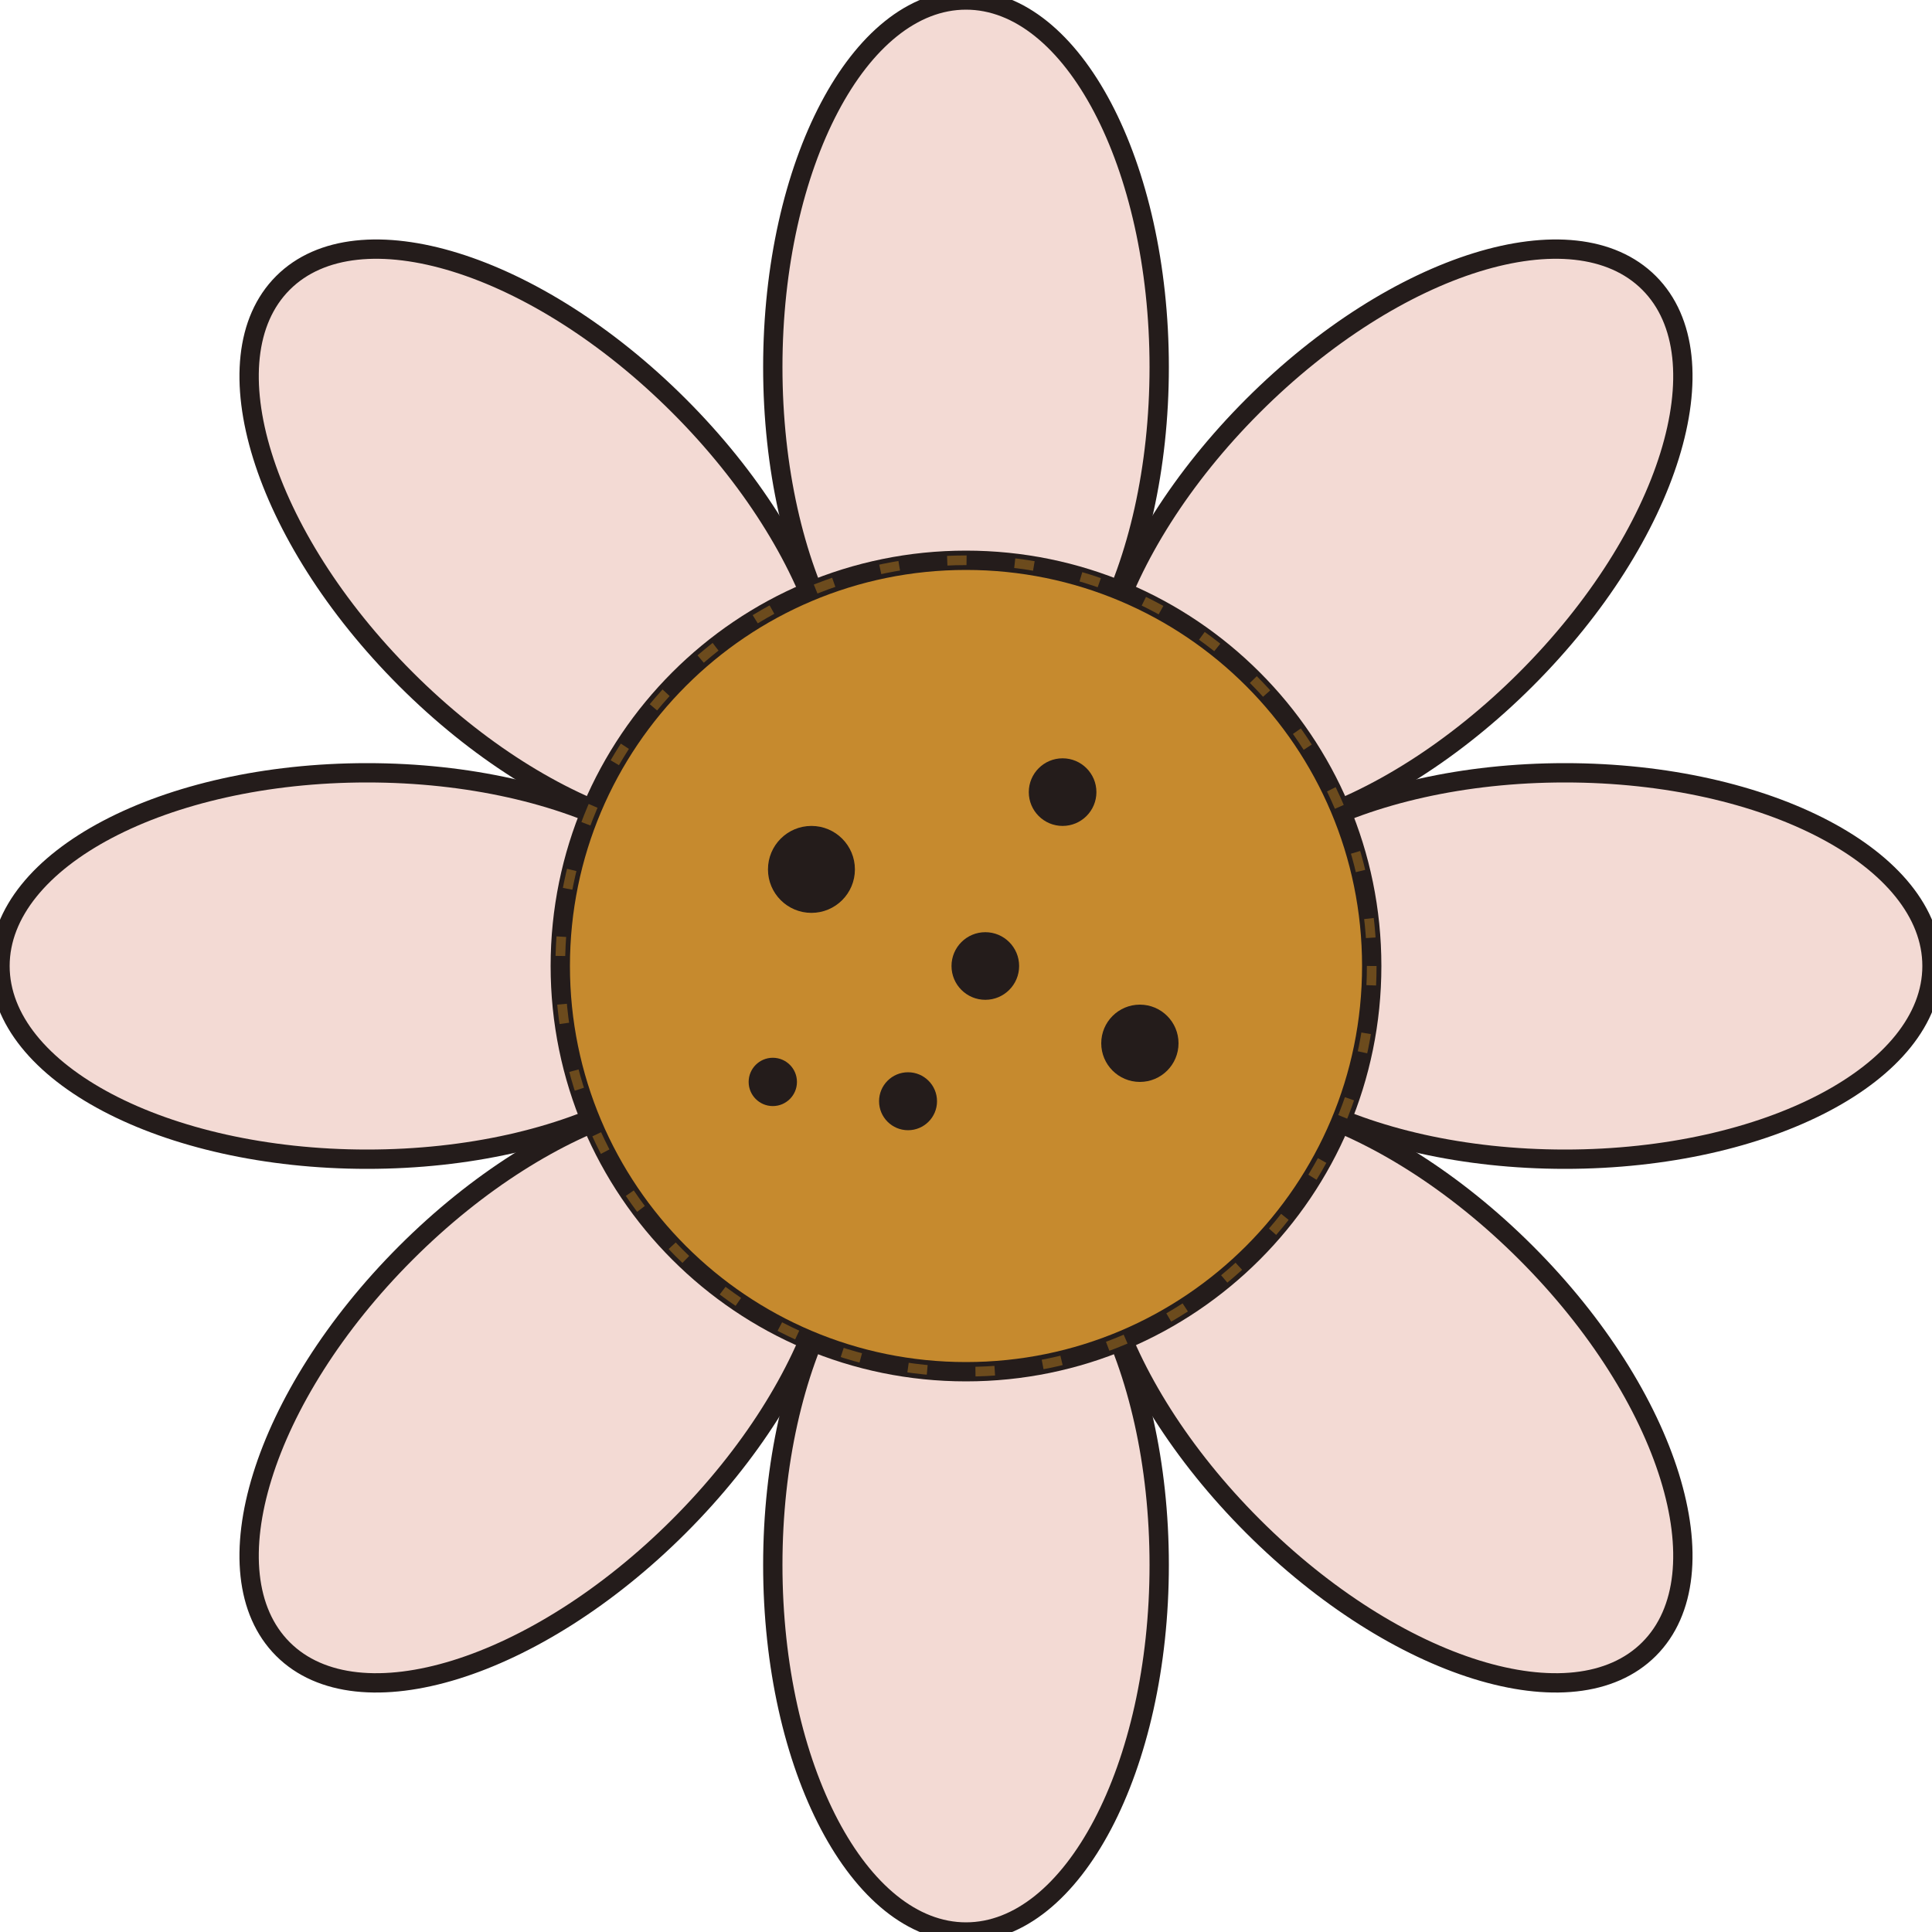
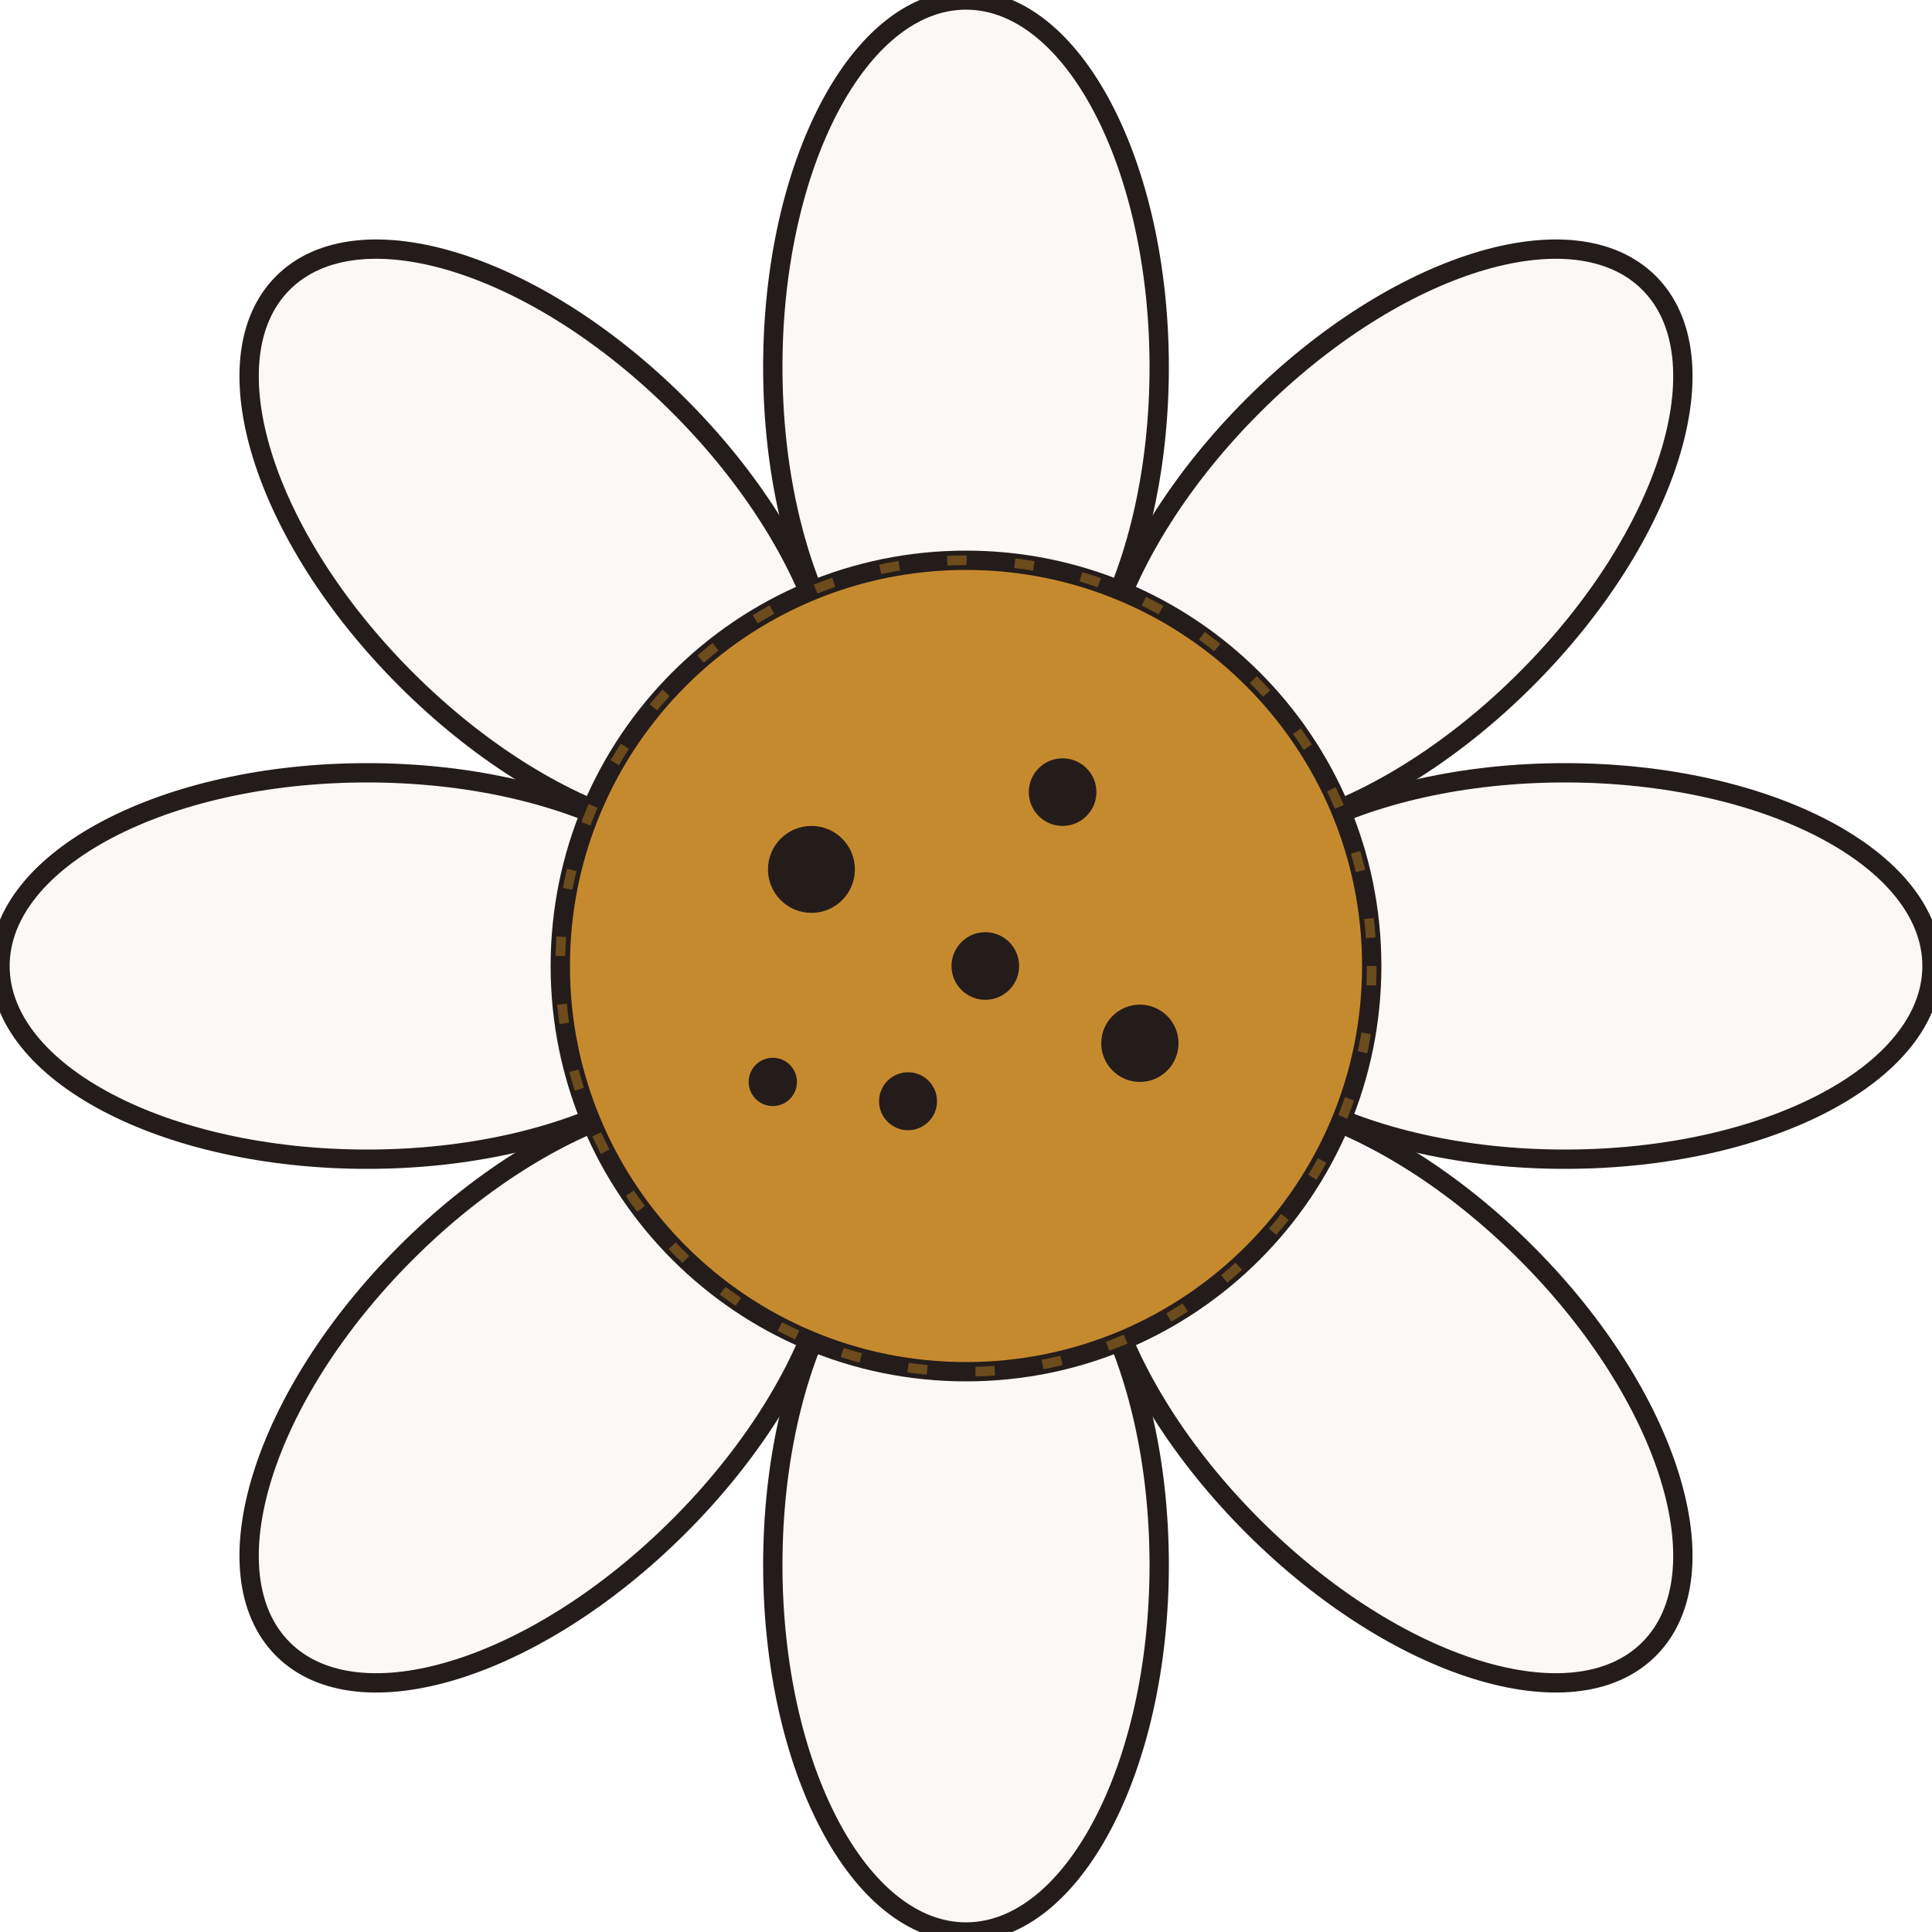
<svg xmlns="http://www.w3.org/2000/svg" viewBox="0 0 200 200" width="200" height="200" role="img" aria-label="Logo Cookit — margarita con centro de cookie (placeholder)">
  <g transform="translate(100,100)">
-     <g fill="#F3DAD4" stroke="#241C1B" stroke-width="2">
+     <g fill="#FBF8F6" stroke="#241C1B" stroke-width="2">
      <g id="petal-group">
        <ellipse cx="0" cy="-62" rx="20" ry="38" />
      </g>
      <use href="#petal-group" transform="rotate(45)" />
      <use href="#petal-group" transform="rotate(90)" />
      <use href="#petal-group" transform="rotate(135)" />
      <use href="#petal-group" transform="rotate(180)" />
      <use href="#petal-group" transform="rotate(225)" />
      <use href="#petal-group" transform="rotate(270)" />
      <use href="#petal-group" transform="rotate(315)" />
    </g>
    <circle cx="0" cy="0" r="42" fill="#C68A2E" stroke="#241C1B" stroke-width="2" />
    <circle cx="0" cy="0" r="42" fill="none" stroke="#9C6B1E" stroke-width="1" stroke-dasharray="2 5" opacity="0.6" />
    <circle cx="-16" cy="-10" r="4.5" fill="#241C1B" />
    <circle cx="10" cy="-18" r="3.5" fill="#241C1B" />
    <circle cx="18" cy="8" r="4" fill="#241C1B" />
    <circle cx="-6" cy="14" r="3" fill="#241C1B" />
    <circle cx="2" cy="0" r="3.5" fill="#241C1B" />
    <circle cx="-20" cy="12" r="2.5" fill="#241C1B" />
  </g>
</svg>
